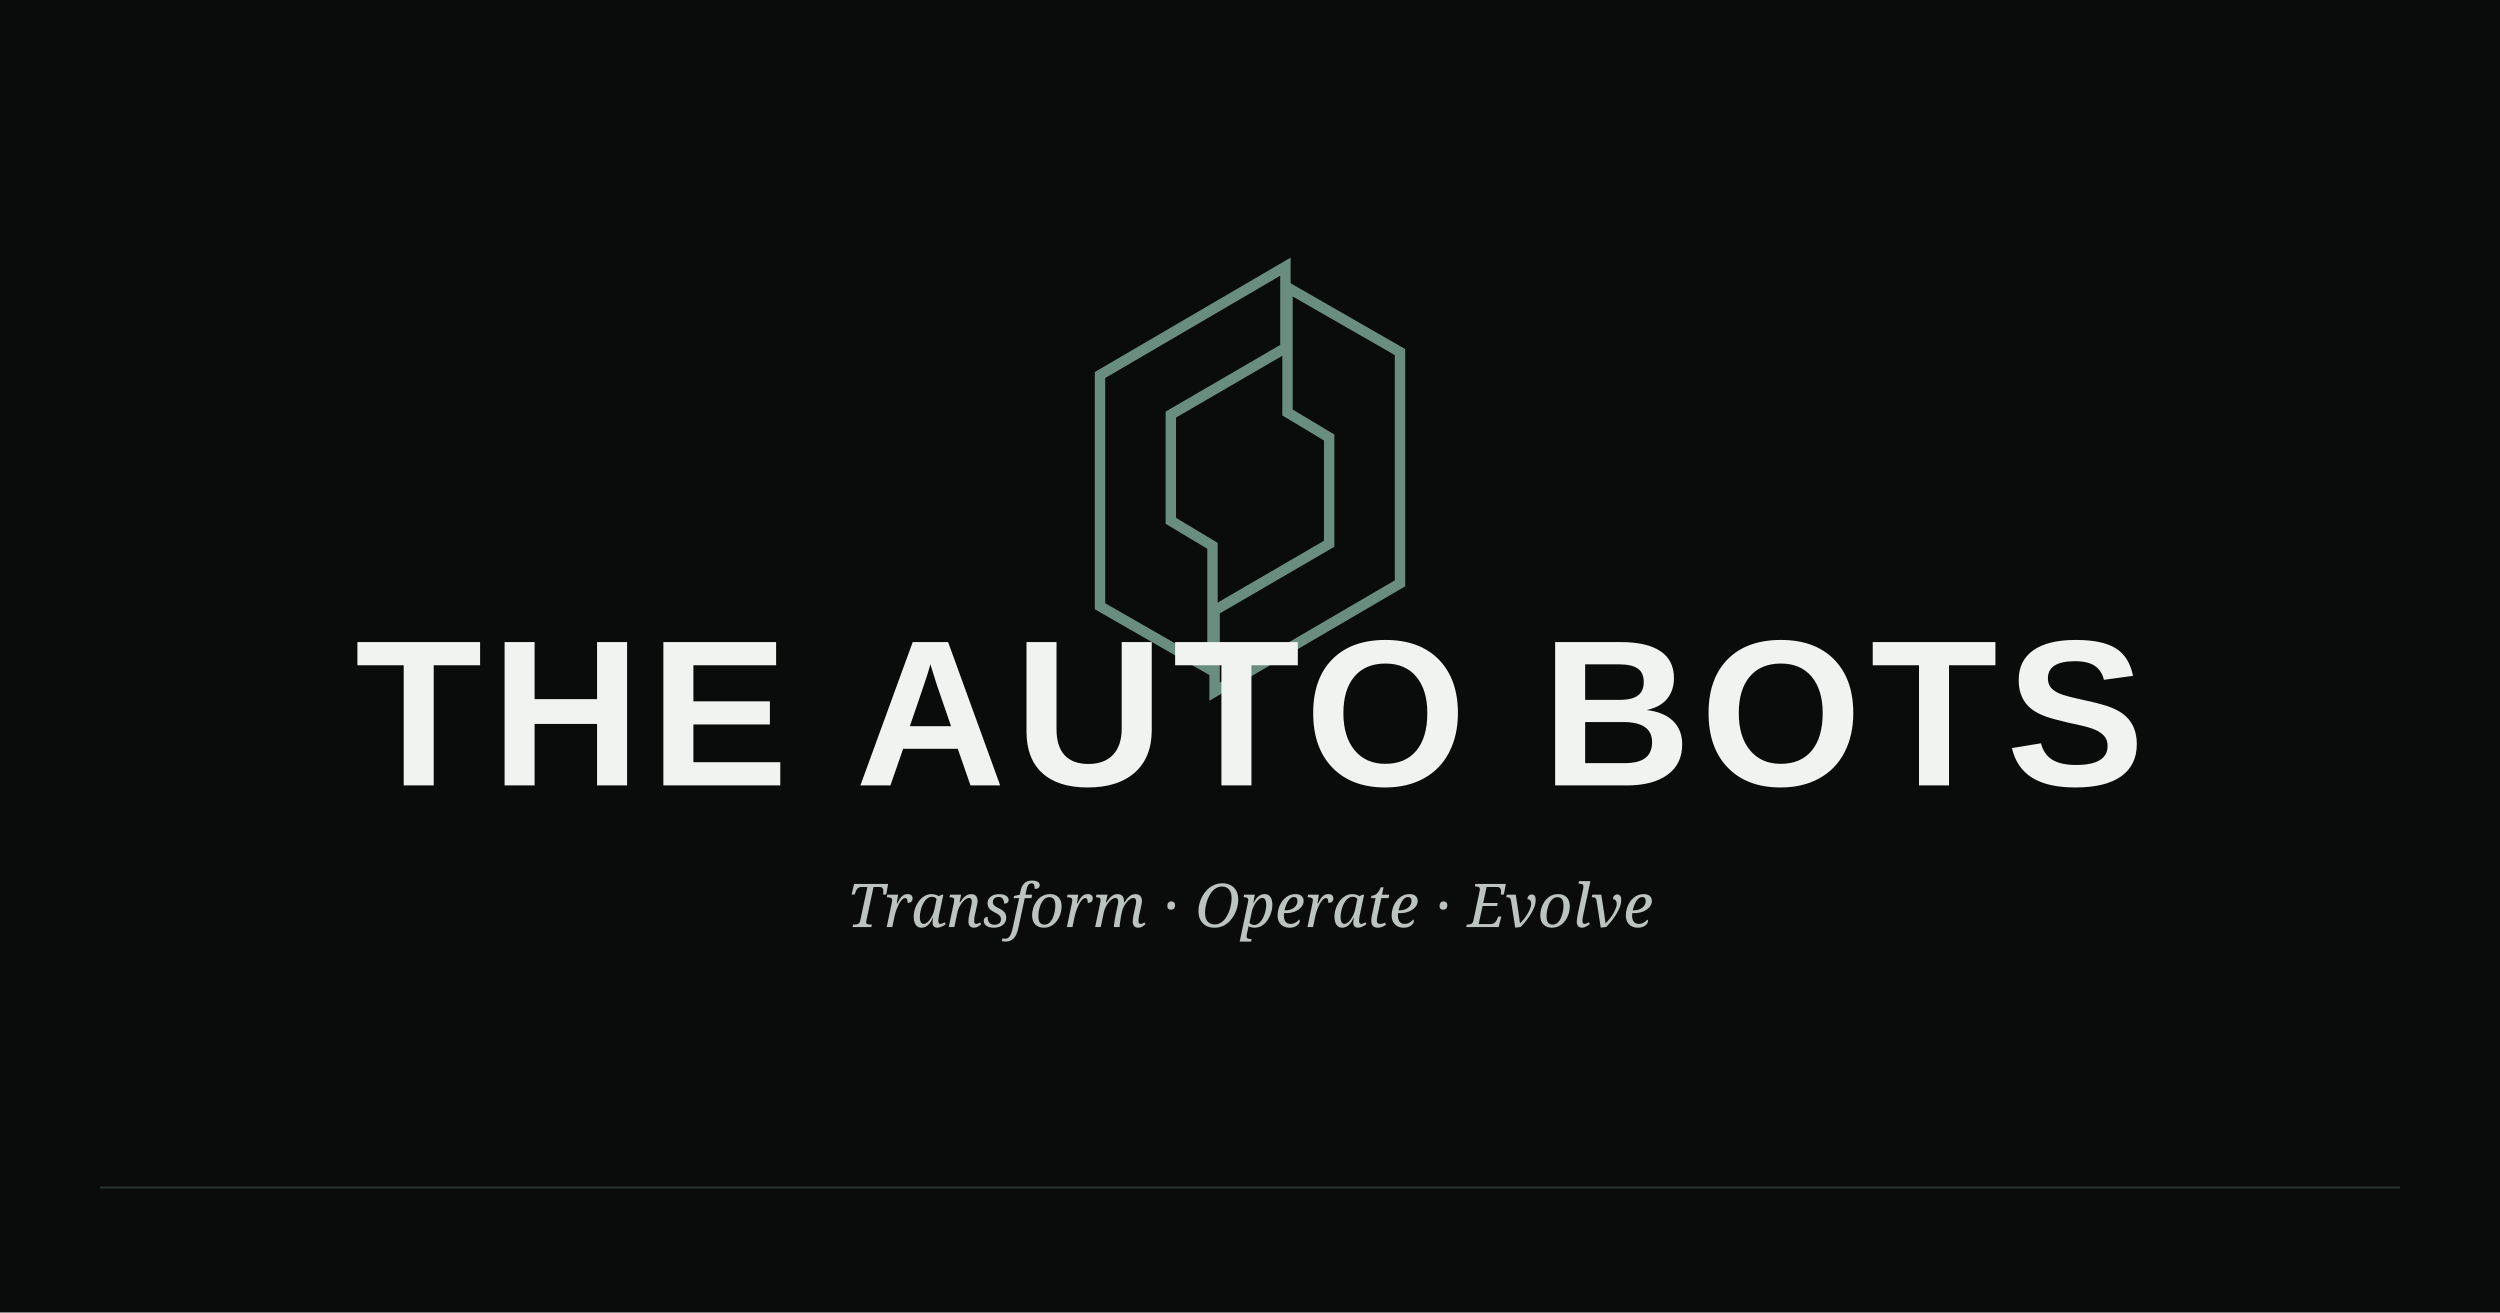
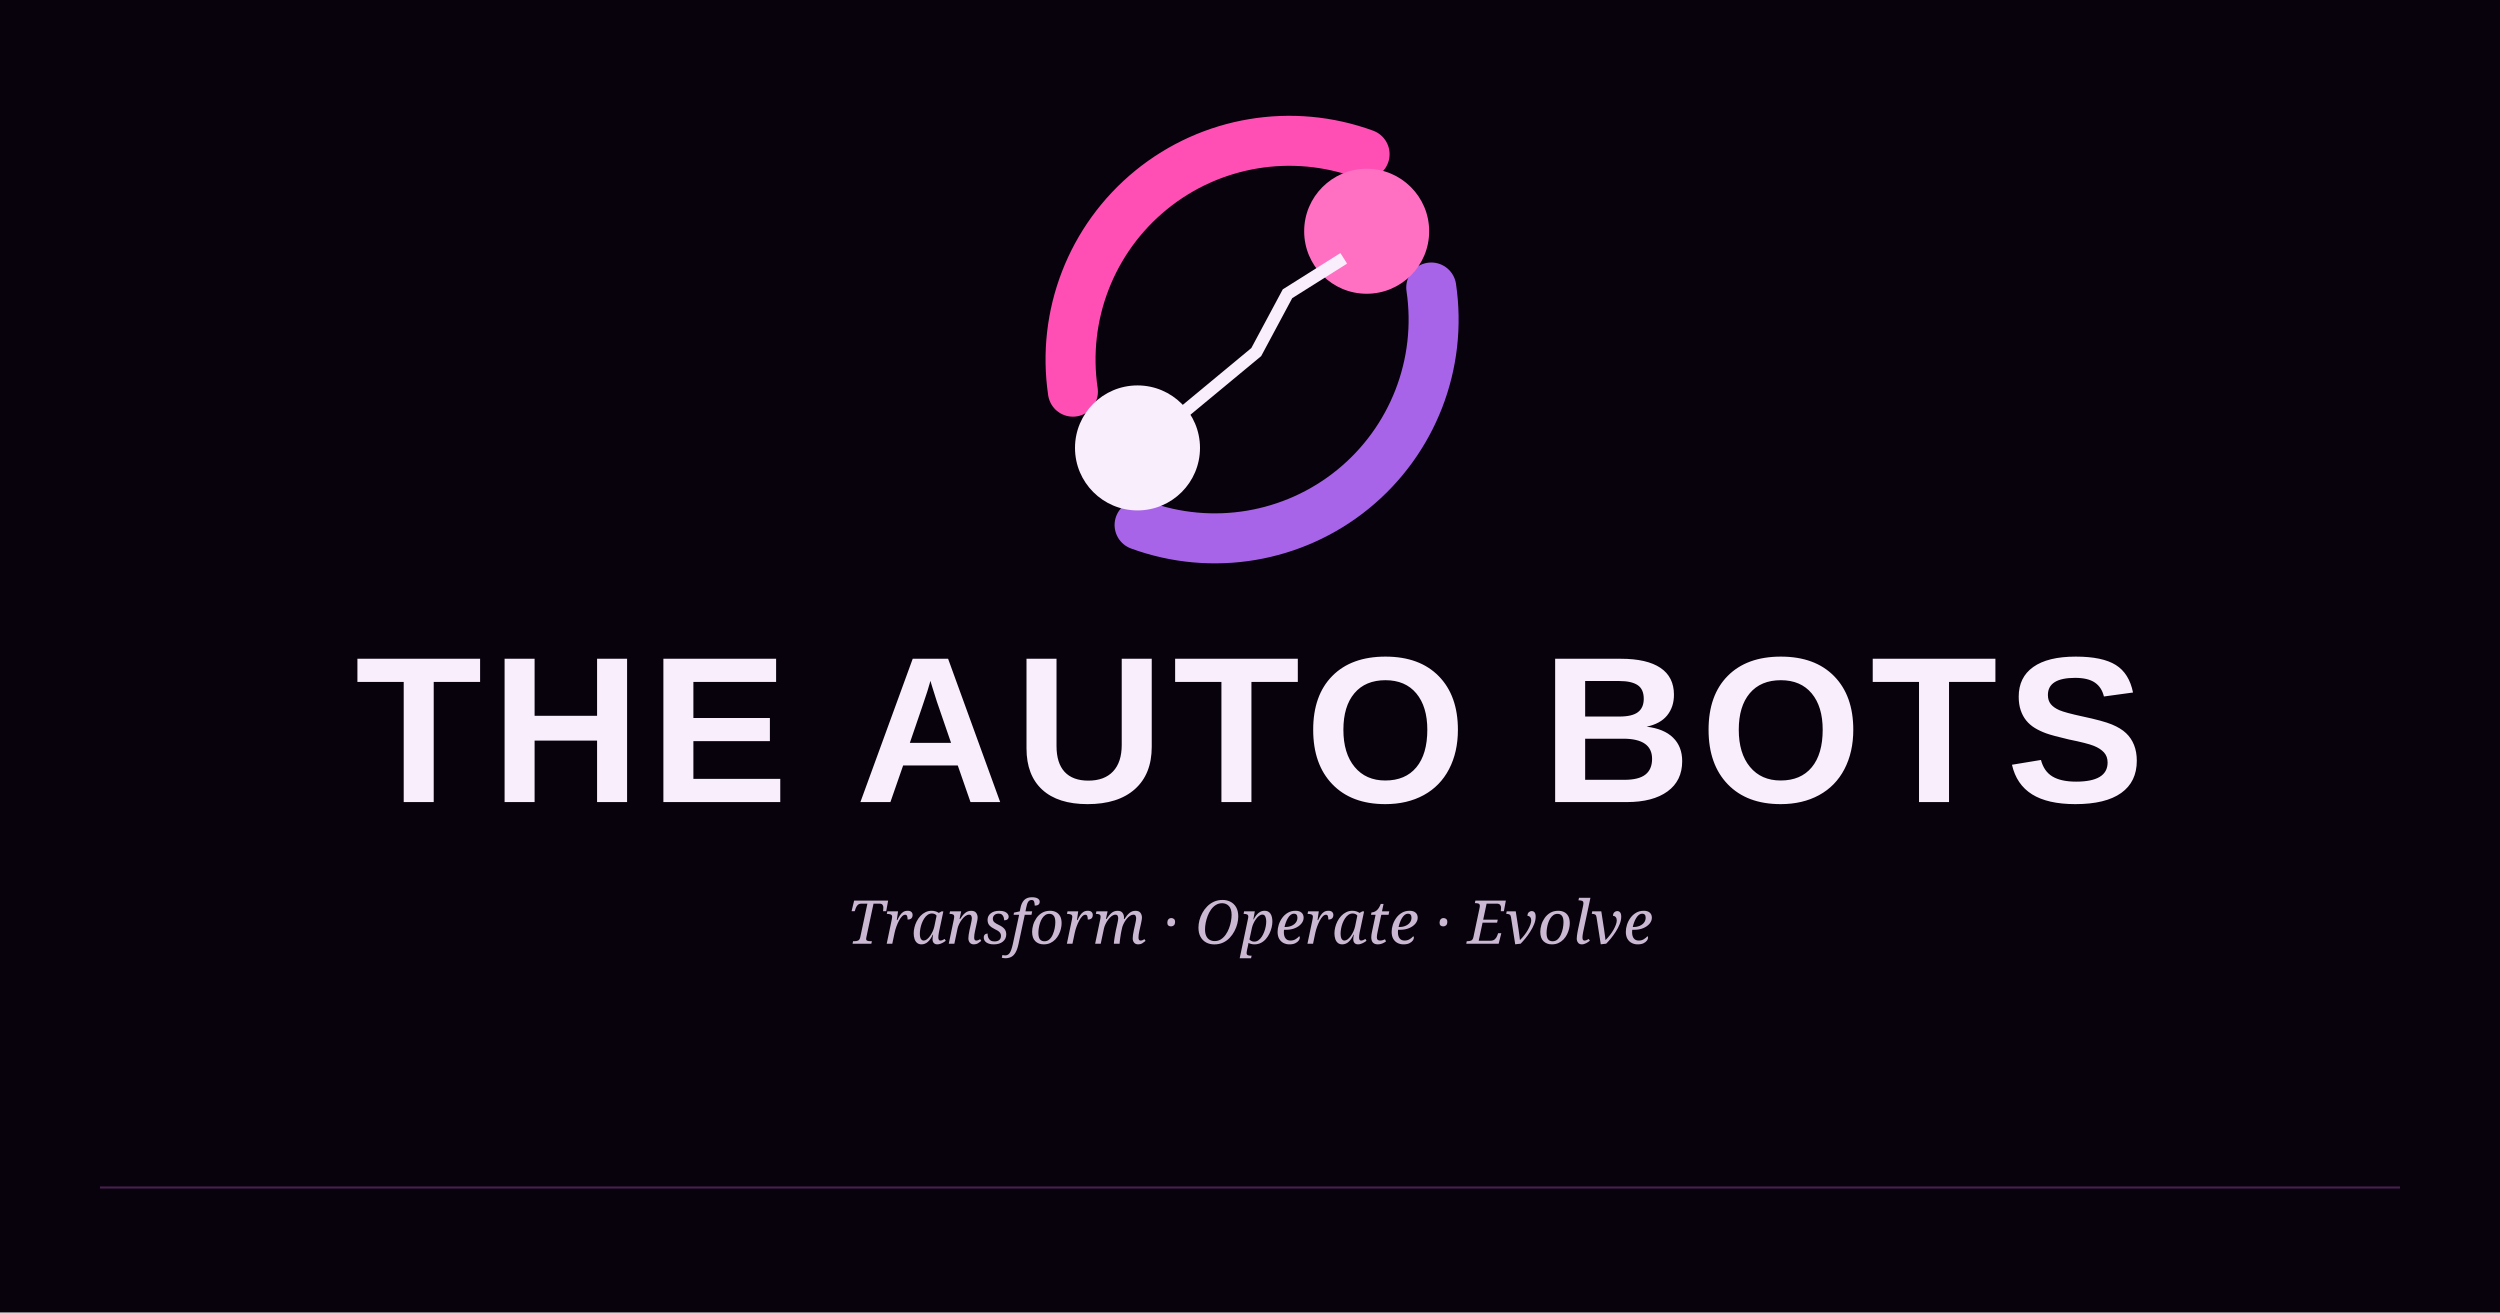
<svg xmlns="http://www.w3.org/2000/svg" viewBox="0 0 1200 630">
-   <rect width="1200" height="630" fill="#0a0b0b" />
-   <g fill="none" stroke="#a9e6cd" stroke-width="5" opacity=".6" transform="translate(450 80)">
-     <path d="M167 48 78 100 78 211 132 242 132 182 112 170 112 119 167 87Z" />
-     <path d="M133 252 222 200 222 89 168 58 168 118 188 130 188 181 133 213Z" />
+   <rect width="1200" height="630" fill="#07020c" />
+   <g transform="translate(510 56)">
+     <path d="M5 132A105 105 0 0 1 145 18" fill="none" stroke="#ff4fb4" stroke-width="24" stroke-linecap="round" />
+     <path d="M177 82A105 105 0 0 1 37 196" fill="none" stroke="#a864e8" stroke-width="24" stroke-linecap="round" />
+     <circle cx="146" cy="55" r="30" fill="#ff70c3" />
+     <circle cx="36" cy="159" r="30" fill="#f9eefb" />
+     <path d="m58 142 35-29 15-28 27-17" fill="none" stroke="#f9eefb" stroke-width="6" />
  </g>
-   <text x="600" y="377" text-anchor="middle" fill="#f1f3f1" font-family="Arial,sans-serif" font-size="100" font-weight="700" letter-spacing="4">THE AUTO BOTS</text>
-   <text x="600" y="445" text-anchor="middle" fill="#bbc4bf" font-family="Georgia,serif" font-size="29" font-style="italic">Transform · Operate · Evolve</text>
-   <path d="M48 570h1104" stroke="#29342e" />
+   <text x="600" y="385" text-anchor="middle" fill="#f9eefb" font-family="Arial,sans-serif" font-size="100" font-weight="700" letter-spacing="4">THE AUTO BOTS</text>
+   <text x="600" y="453" text-anchor="middle" fill="#cbb8d2" font-family="Georgia,serif" font-size="29" font-style="italic">Transform · Operate · Evolve</text>
+   <path d="M48 570h1104" stroke="#48204e" />
</svg>
